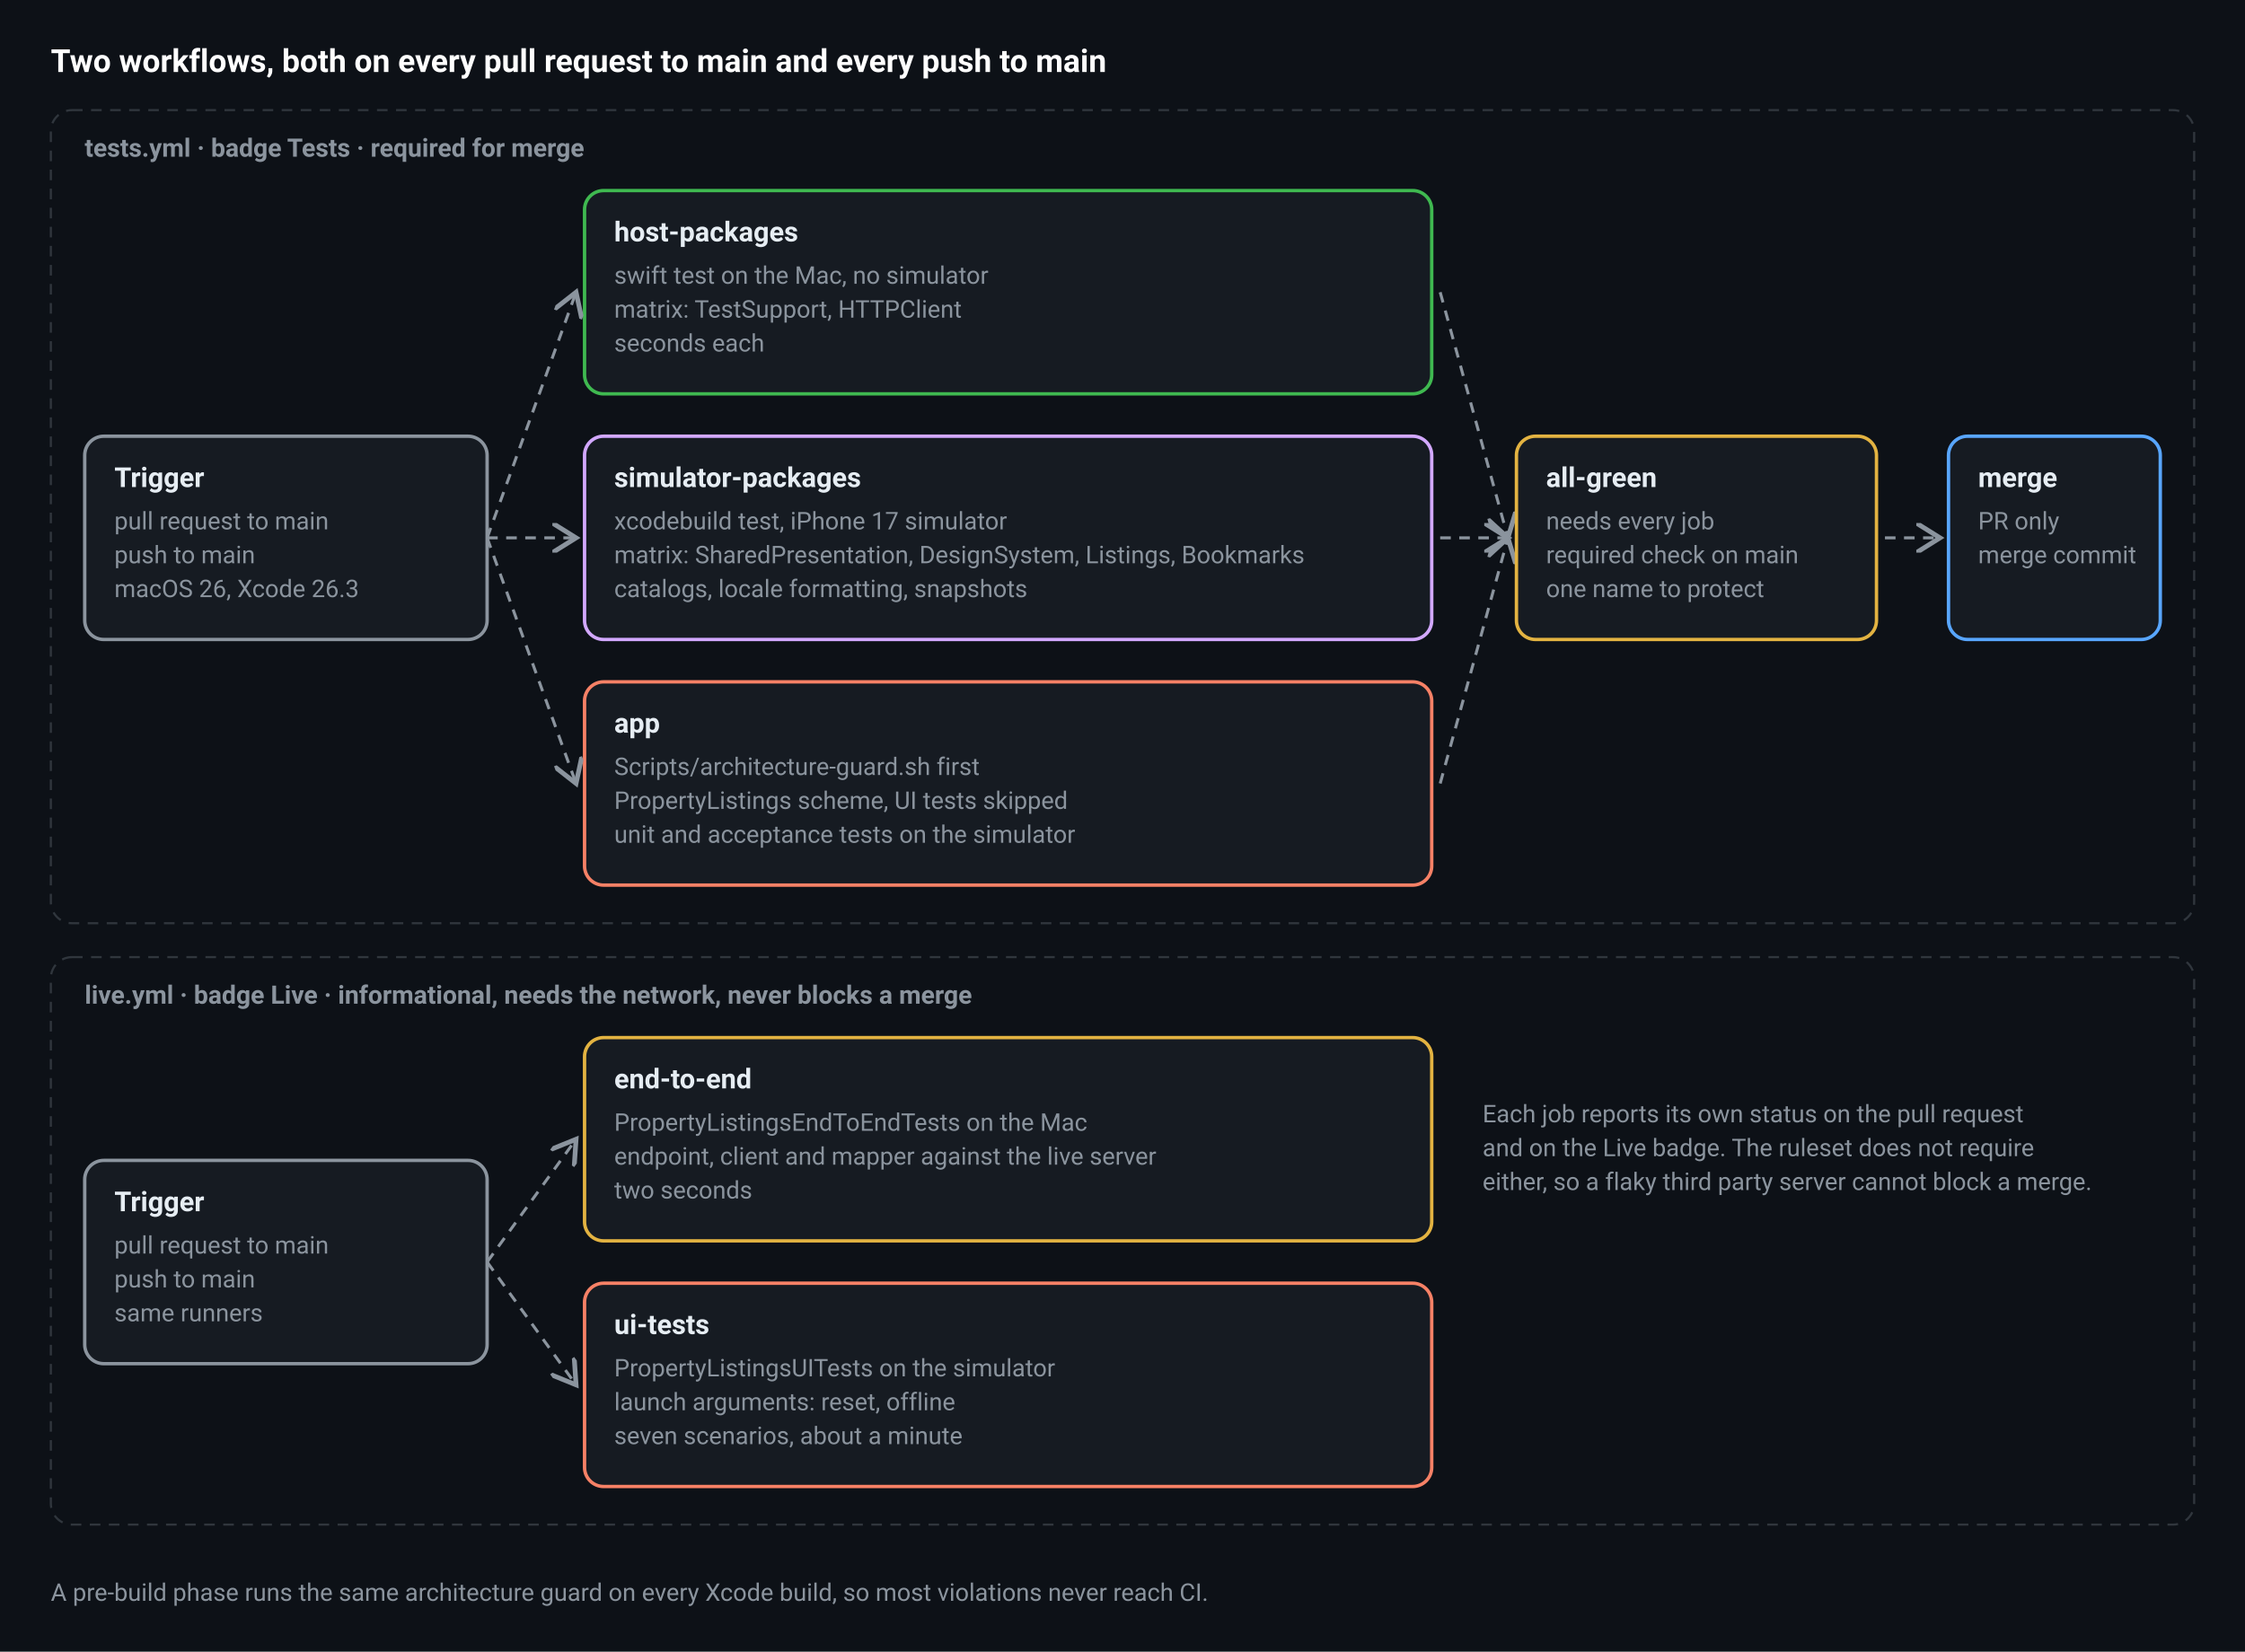
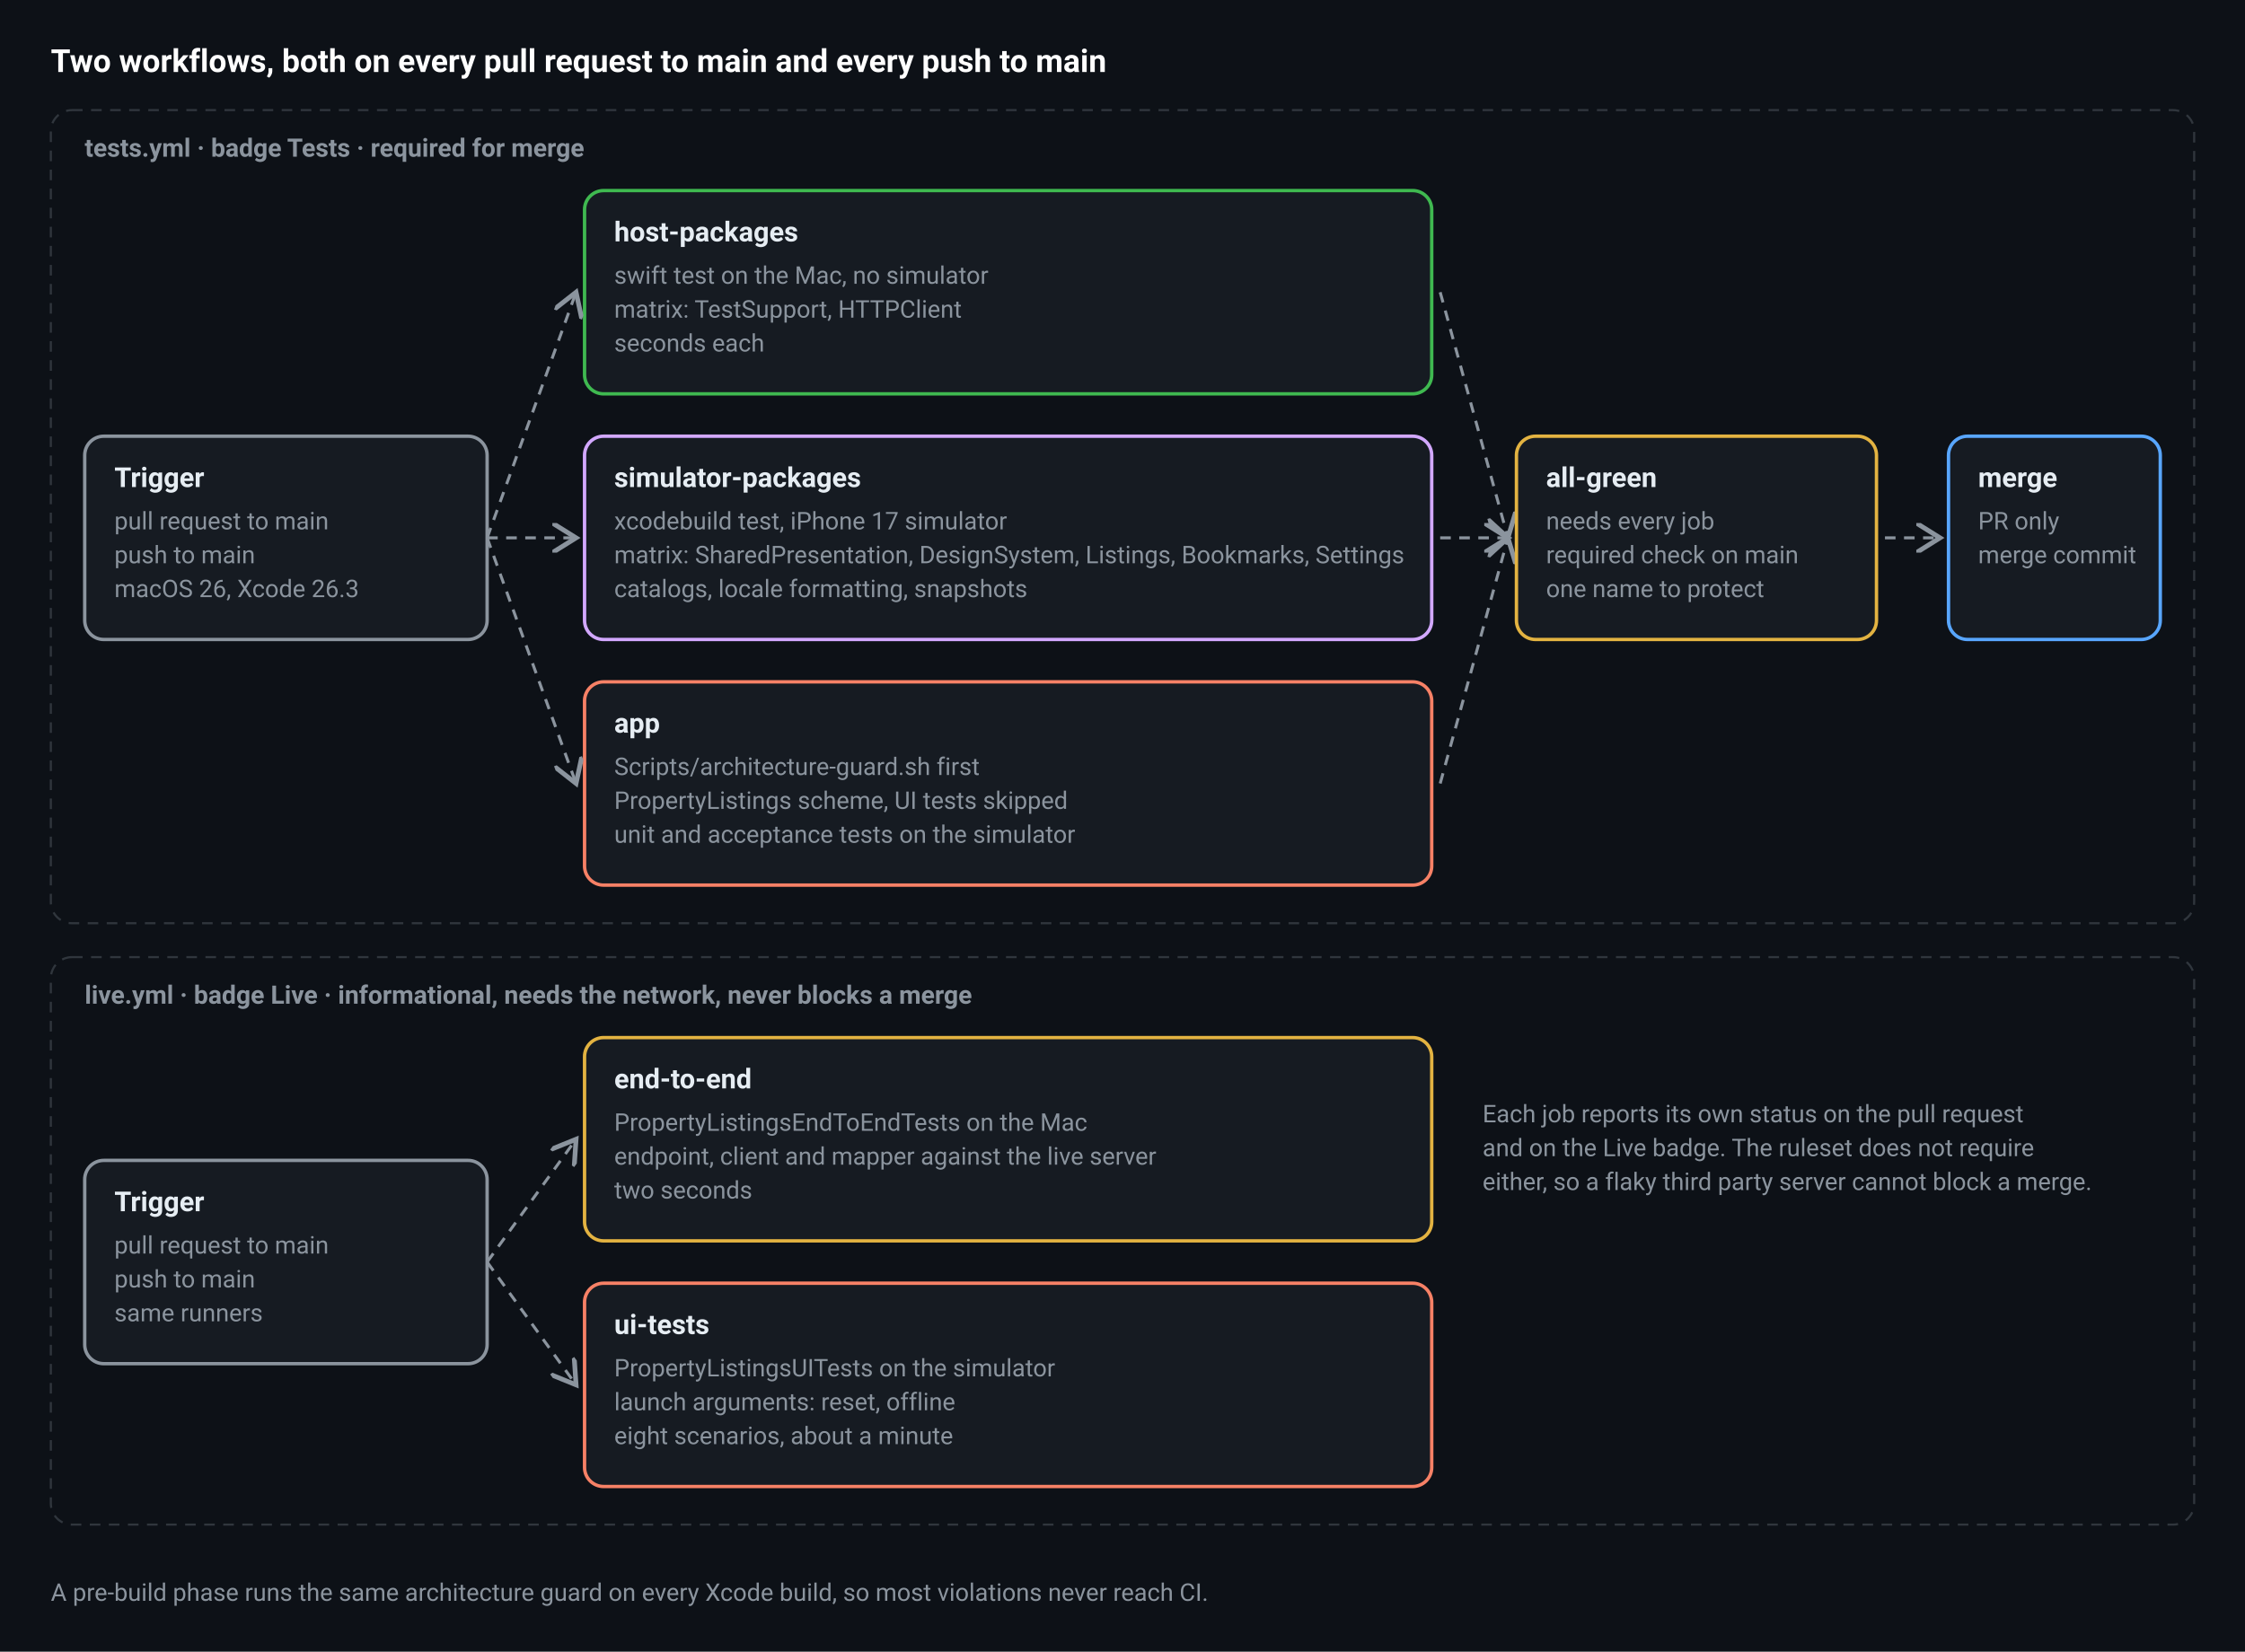
<svg xmlns="http://www.w3.org/2000/svg" viewBox="0 0 1060 780" font-family="-apple-system, BlinkMacSystemFont, 'Segoe UI', Roboto, Helvetica, Arial, sans-serif">
  <defs>
    <marker id="a" markerWidth="10" markerHeight="10" refX="8" refY="5" orient="auto">
      <path d="M0,0 L8,5 L0,10" fill="none" stroke="#8b949e" stroke-width="1.6" />
    </marker>
  </defs>
  <style>.t{font-size:15px;font-weight:600;fill:#fff}.s{font-size:13px;font-weight:600;fill:#e6edf3}.d{font-size:11.5px;fill:#8b949e}.g{font-size:12px;font-weight:600;fill:#8b949e}</style>
  <rect x="0" y="0" width="1060" height="780" fill="#0d1117" />
  <text x="24" y="34" class="t">Two workflows, both on every pull request to main and every push to main</text>
  <rect x="24" y="52" width="1012" height="384" rx="10" fill="none" stroke="#30363d" stroke-dasharray="5 4" />
  <text x="40" y="74" class="g">tests.yml · badge Tests · required for merge</text>
  <rect x="40" y="206" width="190" height="96" rx="9" fill="#161b22" stroke="#8b949e" stroke-width="1.6" />
  <text x="54" y="230" class="s" fill="#8b949e">Trigger</text>
  <text x="54" y="250" class="d">pull request to main</text>
  <text x="54" y="266" class="d">push to main</text>
  <text x="54" y="282" class="d">macOS 26, Xcode 26.3</text>
  <rect x="276" y="90" width="400" height="96" rx="9" fill="#161b22" stroke="#3fb950" stroke-width="1.6" />
  <text x="290" y="114" class="s" fill="#3fb950">host-packages</text>
  <text x="290" y="134" class="d">swift test on the Mac, no simulator</text>
  <text x="290" y="150" class="d">matrix: TestSupport, HTTPClient</text>
  <text x="290" y="166" class="d">seconds each</text>
  <line x1="230" y1="254" x2="272" y2="138" stroke="#8b949e" stroke-width="1.4" stroke-dasharray="5 4" marker-end="url(#a)" />
  <line x1="680" y1="138" x2="712" y2="254" stroke="#8b949e" stroke-width="1.4" stroke-dasharray="5 4" marker-end="url(#a)" />
  <rect x="276" y="206" width="400" height="96" rx="9" fill="#161b22" stroke="#d2a8ff" stroke-width="1.6" />
  <text x="290" y="230" class="s" fill="#d2a8ff">simulator-packages</text>
  <text x="290" y="250" class="d">xcodebuild test, iPhone 17 simulator</text>
-   <text x="290" y="266" class="d">matrix: SharedPresentation, DesignSystem, Listings, Bookmarks</text>
+   <text x="290" y="266" class="d">matrix: SharedPresentation, DesignSystem, Listings, Bookmarks, Settings</text>
  <text x="290" y="282" class="d">catalogs, locale formatting, snapshots</text>
  <line x1="230" y1="254" x2="272" y2="254" stroke="#8b949e" stroke-width="1.4" stroke-dasharray="5 4" marker-end="url(#a)" />
  <line x1="680" y1="254" x2="712" y2="254" stroke="#8b949e" stroke-width="1.4" stroke-dasharray="5 4" marker-end="url(#a)" />
  <rect x="276" y="322" width="400" height="96" rx="9" fill="#161b22" stroke="#f78166" stroke-width="1.6" />
  <text x="290" y="346" class="s" fill="#f78166">app</text>
  <text x="290" y="366" class="d">Scripts/architecture-guard.sh first</text>
  <text x="290" y="382" class="d">PropertyListings scheme, UI tests skipped</text>
  <text x="290" y="398" class="d">unit and acceptance tests on the simulator</text>
  <line x1="230" y1="254" x2="272" y2="370" stroke="#8b949e" stroke-width="1.4" stroke-dasharray="5 4" marker-end="url(#a)" />
  <line x1="680" y1="370" x2="712" y2="254" stroke="#8b949e" stroke-width="1.4" stroke-dasharray="5 4" marker-end="url(#a)" />
  <rect x="716" y="206" width="170" height="96" rx="9" fill="#161b22" stroke="#e3b341" stroke-width="1.6" />
  <text x="730" y="230" class="s" fill="#e3b341">all-green</text>
  <text x="730" y="250" class="d">needs every job</text>
  <text x="730" y="266" class="d">required check on main</text>
  <text x="730" y="282" class="d">one name to protect</text>
  <rect x="920" y="206" width="100" height="96" rx="9" fill="#161b22" stroke="#58a6ff" stroke-width="1.6" />
  <text x="934" y="230" class="s" fill="#58a6ff">merge</text>
  <text x="934" y="250" class="d">PR only</text>
  <text x="934" y="266" class="d">merge commit</text>
  <line x1="890" y1="254" x2="916" y2="254" stroke="#8b949e" stroke-width="1.4" stroke-dasharray="5 4" marker-end="url(#a)" />
  <rect x="24" y="452" width="1012" height="268" rx="10" fill="none" stroke="#30363d" stroke-dasharray="5 4" />
  <text x="40" y="474" class="g">live.yml · badge Live · informational, needs the network, never blocks a merge</text>
  <rect x="40" y="548" width="190" height="96" rx="9" fill="#161b22" stroke="#8b949e" stroke-width="1.6" />
  <text x="54" y="572" class="s" fill="#8b949e">Trigger</text>
  <text x="54" y="592" class="d">pull request to main</text>
  <text x="54" y="608" class="d">push to main</text>
  <text x="54" y="624" class="d">same runners</text>
  <rect x="276" y="490" width="400" height="96" rx="9" fill="#161b22" stroke="#e3b341" stroke-width="1.6" />
  <text x="290" y="514" class="s" fill="#e3b341">end-to-end</text>
  <text x="290" y="534" class="d">PropertyListingsEndToEndTests on the Mac</text>
  <text x="290" y="550" class="d">endpoint, client and mapper against the live server</text>
  <text x="290" y="566" class="d">two seconds</text>
  <rect x="276" y="606" width="400" height="96" rx="9" fill="#161b22" stroke="#f78166" stroke-width="1.6" />
  <text x="290" y="630" class="s" fill="#f78166">ui-tests</text>
  <text x="290" y="650" class="d">PropertyListingsUITests on the simulator</text>
  <text x="290" y="666" class="d">launch arguments: reset, offline</text>
-   <text x="290" y="682" class="d">seven scenarios, about a minute</text>
+   <text x="290" y="682" class="d">eight scenarios, about a minute</text>
  <line x1="230" y1="596" x2="272" y2="538" stroke="#8b949e" stroke-width="1.4" stroke-dasharray="5 4" marker-end="url(#a)" />
  <line x1="230" y1="596" x2="272" y2="654" stroke="#8b949e" stroke-width="1.4" stroke-dasharray="5 4" marker-end="url(#a)" />
  <text x="700" y="530" class="d">Each job reports its own status on the pull request</text>
  <text x="700" y="546" class="d">and on the Live badge. The ruleset does not require</text>
  <text x="700" y="562" class="d">either, so a flaky third party server cannot block a merge.</text>
  <text x="24" y="756" class="d">A pre-build phase runs the same architecture guard on every Xcode build, so most violations never reach CI.</text>
</svg>
